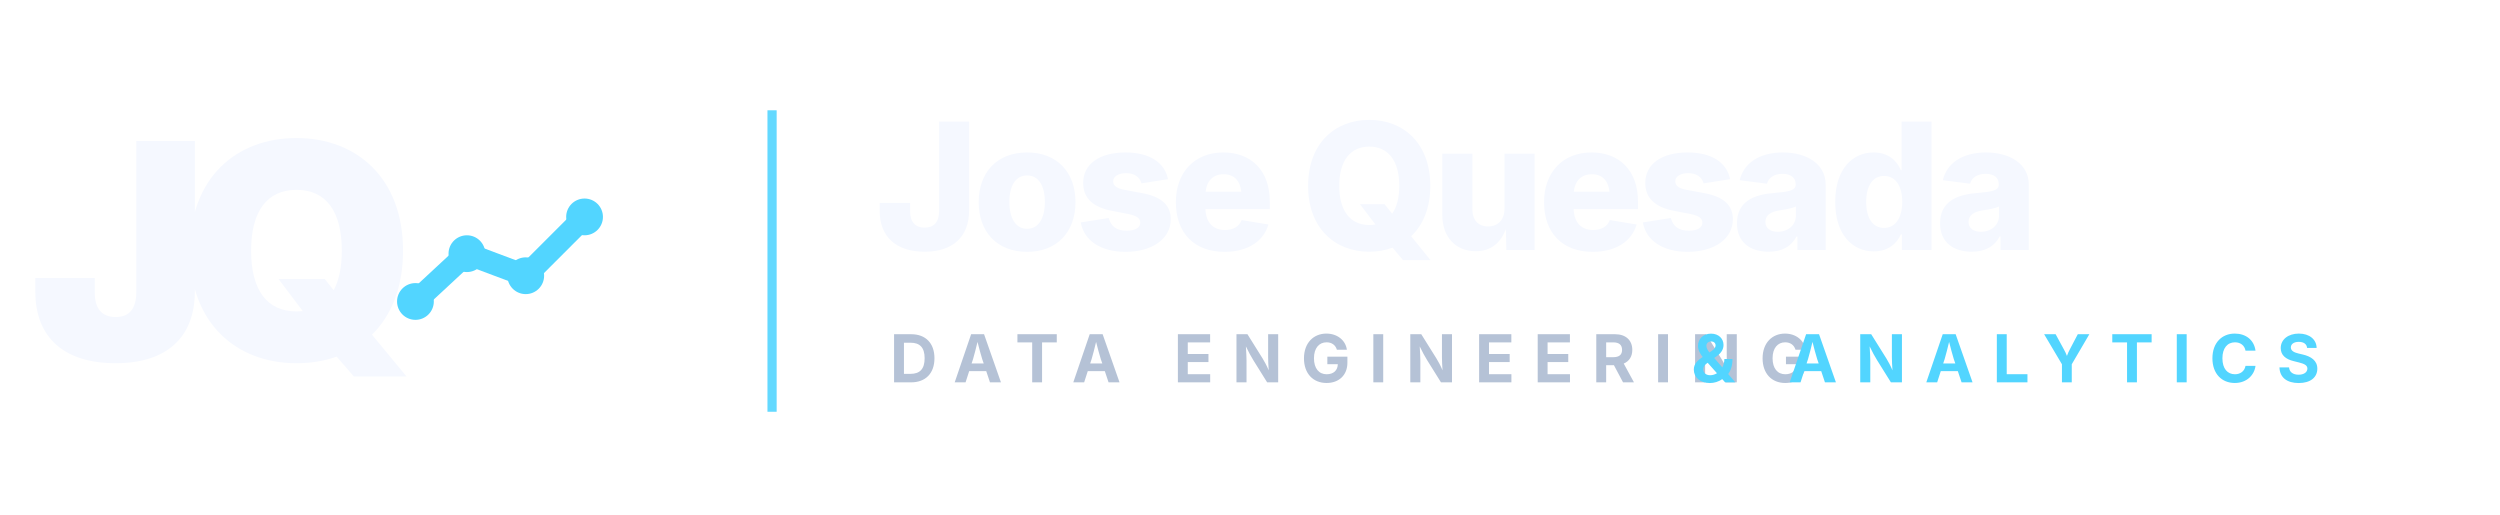
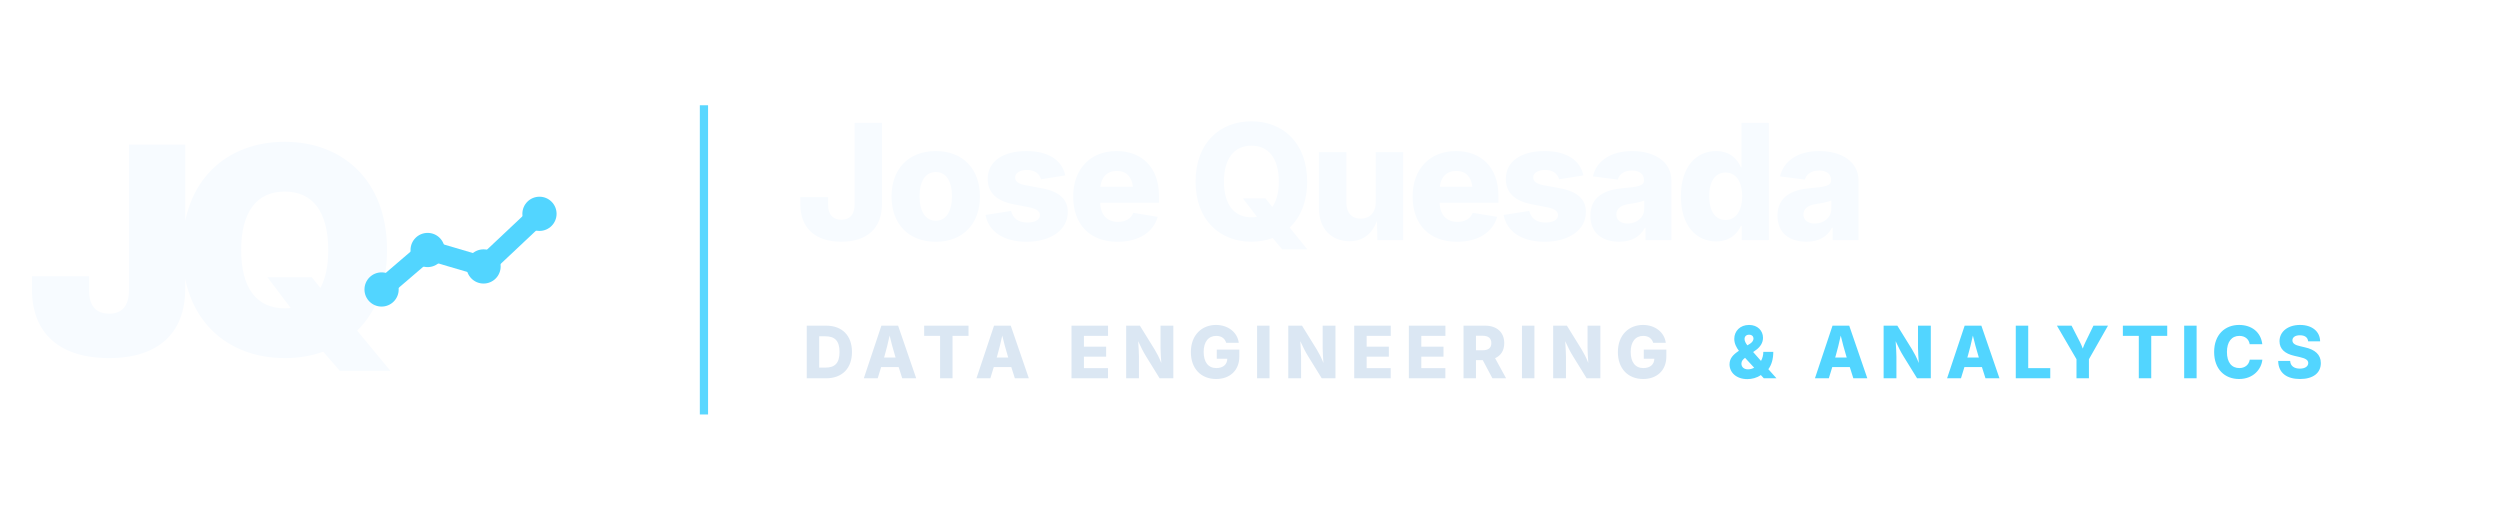
- <svg xmlns="http://www.w3.org/2000/svg" viewBox="0 0 680 140" role="img" aria-labelledby="title desc">
+ <svg xmlns="http://www.w3.org/2000/svg" viewBox="0 0 760 160" role="img" aria-labelledby="title desc">
  <defs>
    <style>
-       .navy{fill:#f5f8ff}
-       .muted{fill:#b5c2d6}
+       .primary{fill:#f7fbff}
+       .secondary{fill:#dbe7f3}
      .accent{fill:#52d5ff}
      .line{stroke:#52d5ff;stroke-width:6;stroke-linecap:round;stroke-linejoin:round;fill:none}
-       .divider{stroke:#52d5ff;stroke-width:2.5;opacity:.9}
+       .divider{stroke:#52d5ff;stroke-width:2.5;opacity:.95}
    </style>
  </defs>
-   <g transform="translate(8 16)">
-     <text x="0" y="82" class="navy" font-family="Inter, Segoe UI, Arial, sans-serif" font-size="82" font-weight="850" letter-spacing="-8">JQ</text>
-     <polyline class="line" points="105,66 119,53 135,59 151,43" />
-     <circle cx="105" cy="66" r="5" class="accent" />
-     <circle cx="119" cy="53" r="5" class="accent" />
-     <circle cx="135" cy="59" r="5" class="accent" />
-     <circle cx="151" cy="43" r="5" class="accent" />
+   <g transform="translate(8 18)">
+     <text x="0" y="90" class="primary" font-family="Inter, Segoe UI, Arial, sans-serif" font-size="88" font-weight="850" letter-spacing="-8">JQ</text>
+     <polyline class="line" points="108,70 122,58 139,63 156,47" />
+     <circle cx="108" cy="70" r="5.2" class="accent" />
+     <circle cx="122" cy="58" r="5.2" class="accent" />
+     <circle cx="139" cy="63" r="5.2" class="accent" />
+     <circle cx="156" cy="47" r="5.2" class="accent" />
  </g>
-   <line x1="210" y1="30" x2="210" y2="112" class="divider" />
-   <text x="238" y="68" class="navy" font-family="Inter, Segoe UI, Arial, sans-serif" font-size="48" font-weight="780" letter-spacing="-1.8">Jose Quesada</text>
-   <text x="242" y="104" class="muted" font-family="Inter, Segoe UI, Arial, sans-serif" font-size="18" font-weight="650" letter-spacing="5">DATA ENGINEERING</text>
-   <text x="460" y="104" class="accent" font-family="Inter, Segoe UI, Arial, sans-serif" font-size="18" font-weight="750" letter-spacing="5">&amp; ANALYTICS</text>
+   <line x1="214" y1="32" x2="214" y2="126" class="divider" />
+   <text x="242" y="73" class="primary" font-family="Inter, Segoe UI, Arial, sans-serif" font-size="49" font-weight="790" letter-spacing="-1.6">Jose Quesada</text>
+   <text x="244" y="115" class="secondary" font-family="Inter, Segoe UI, Arial, sans-serif" font-size="22" font-weight="760" letter-spacing="3.2">DATA ENGINEERING</text>
+   <text x="525" y="115" class="accent" font-family="Inter, Segoe UI, Arial, sans-serif" font-size="22" font-weight="820" letter-spacing="3.2">&amp; ANALYTICS</text>
</svg>
